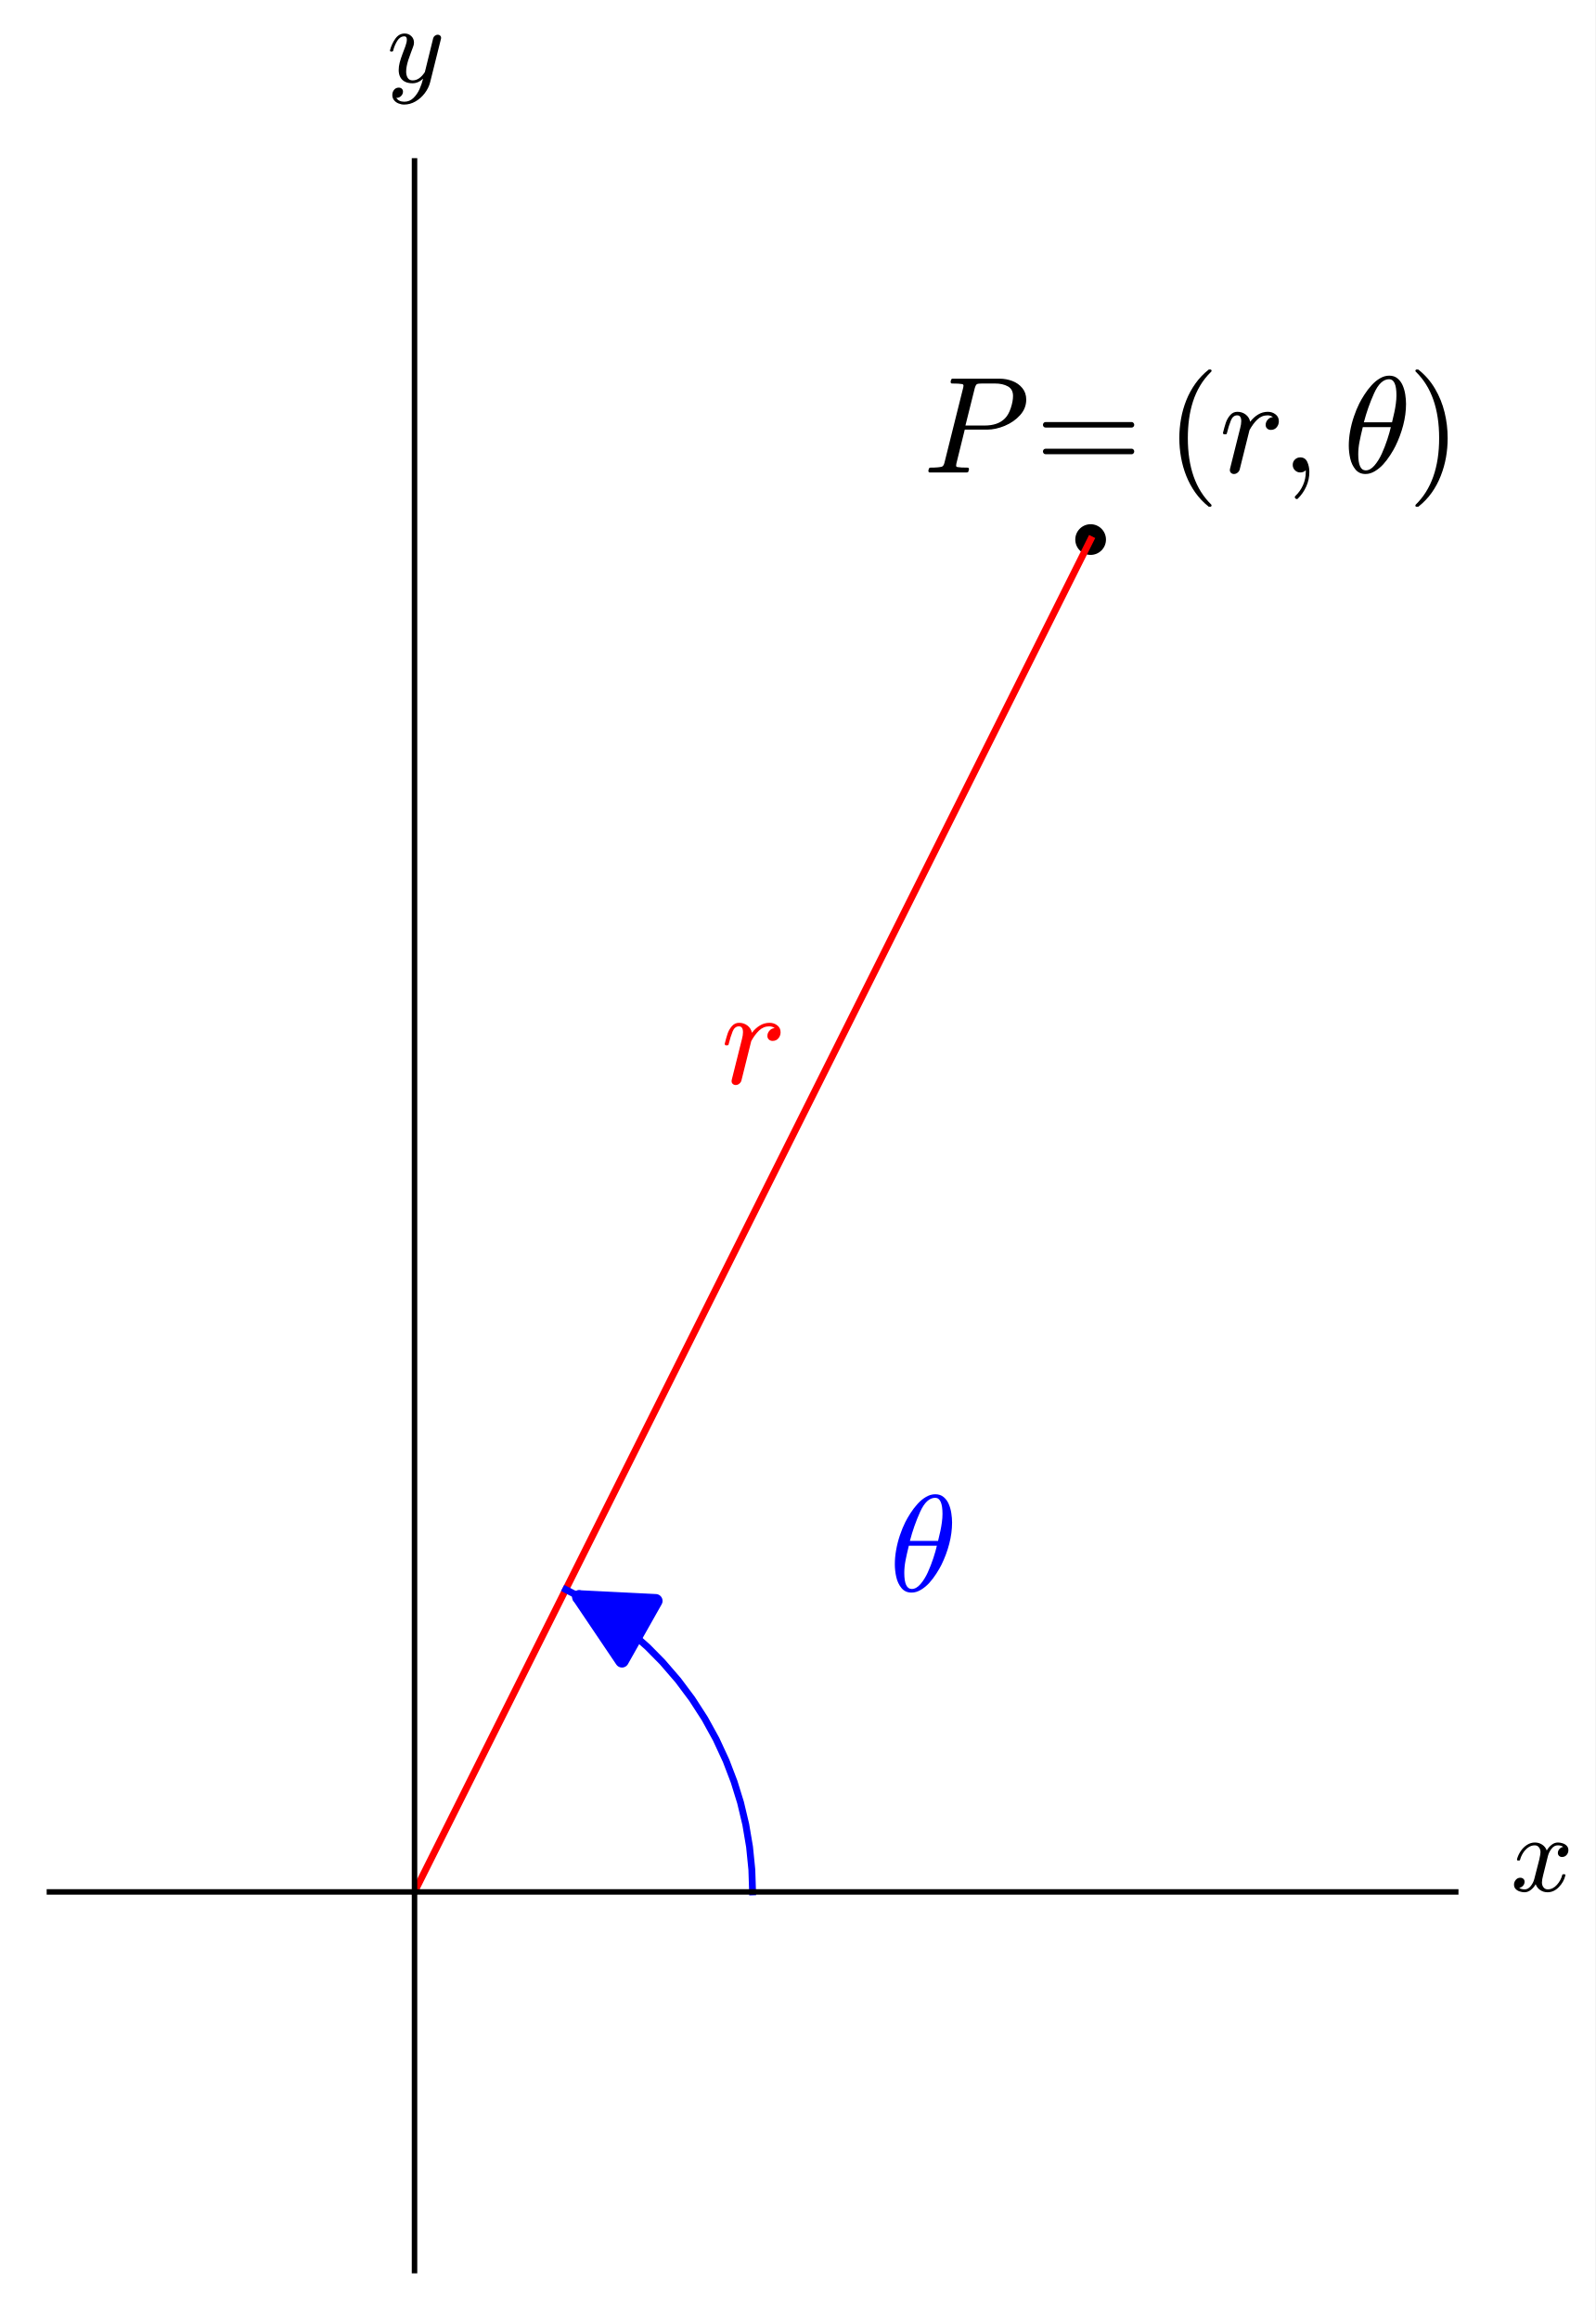
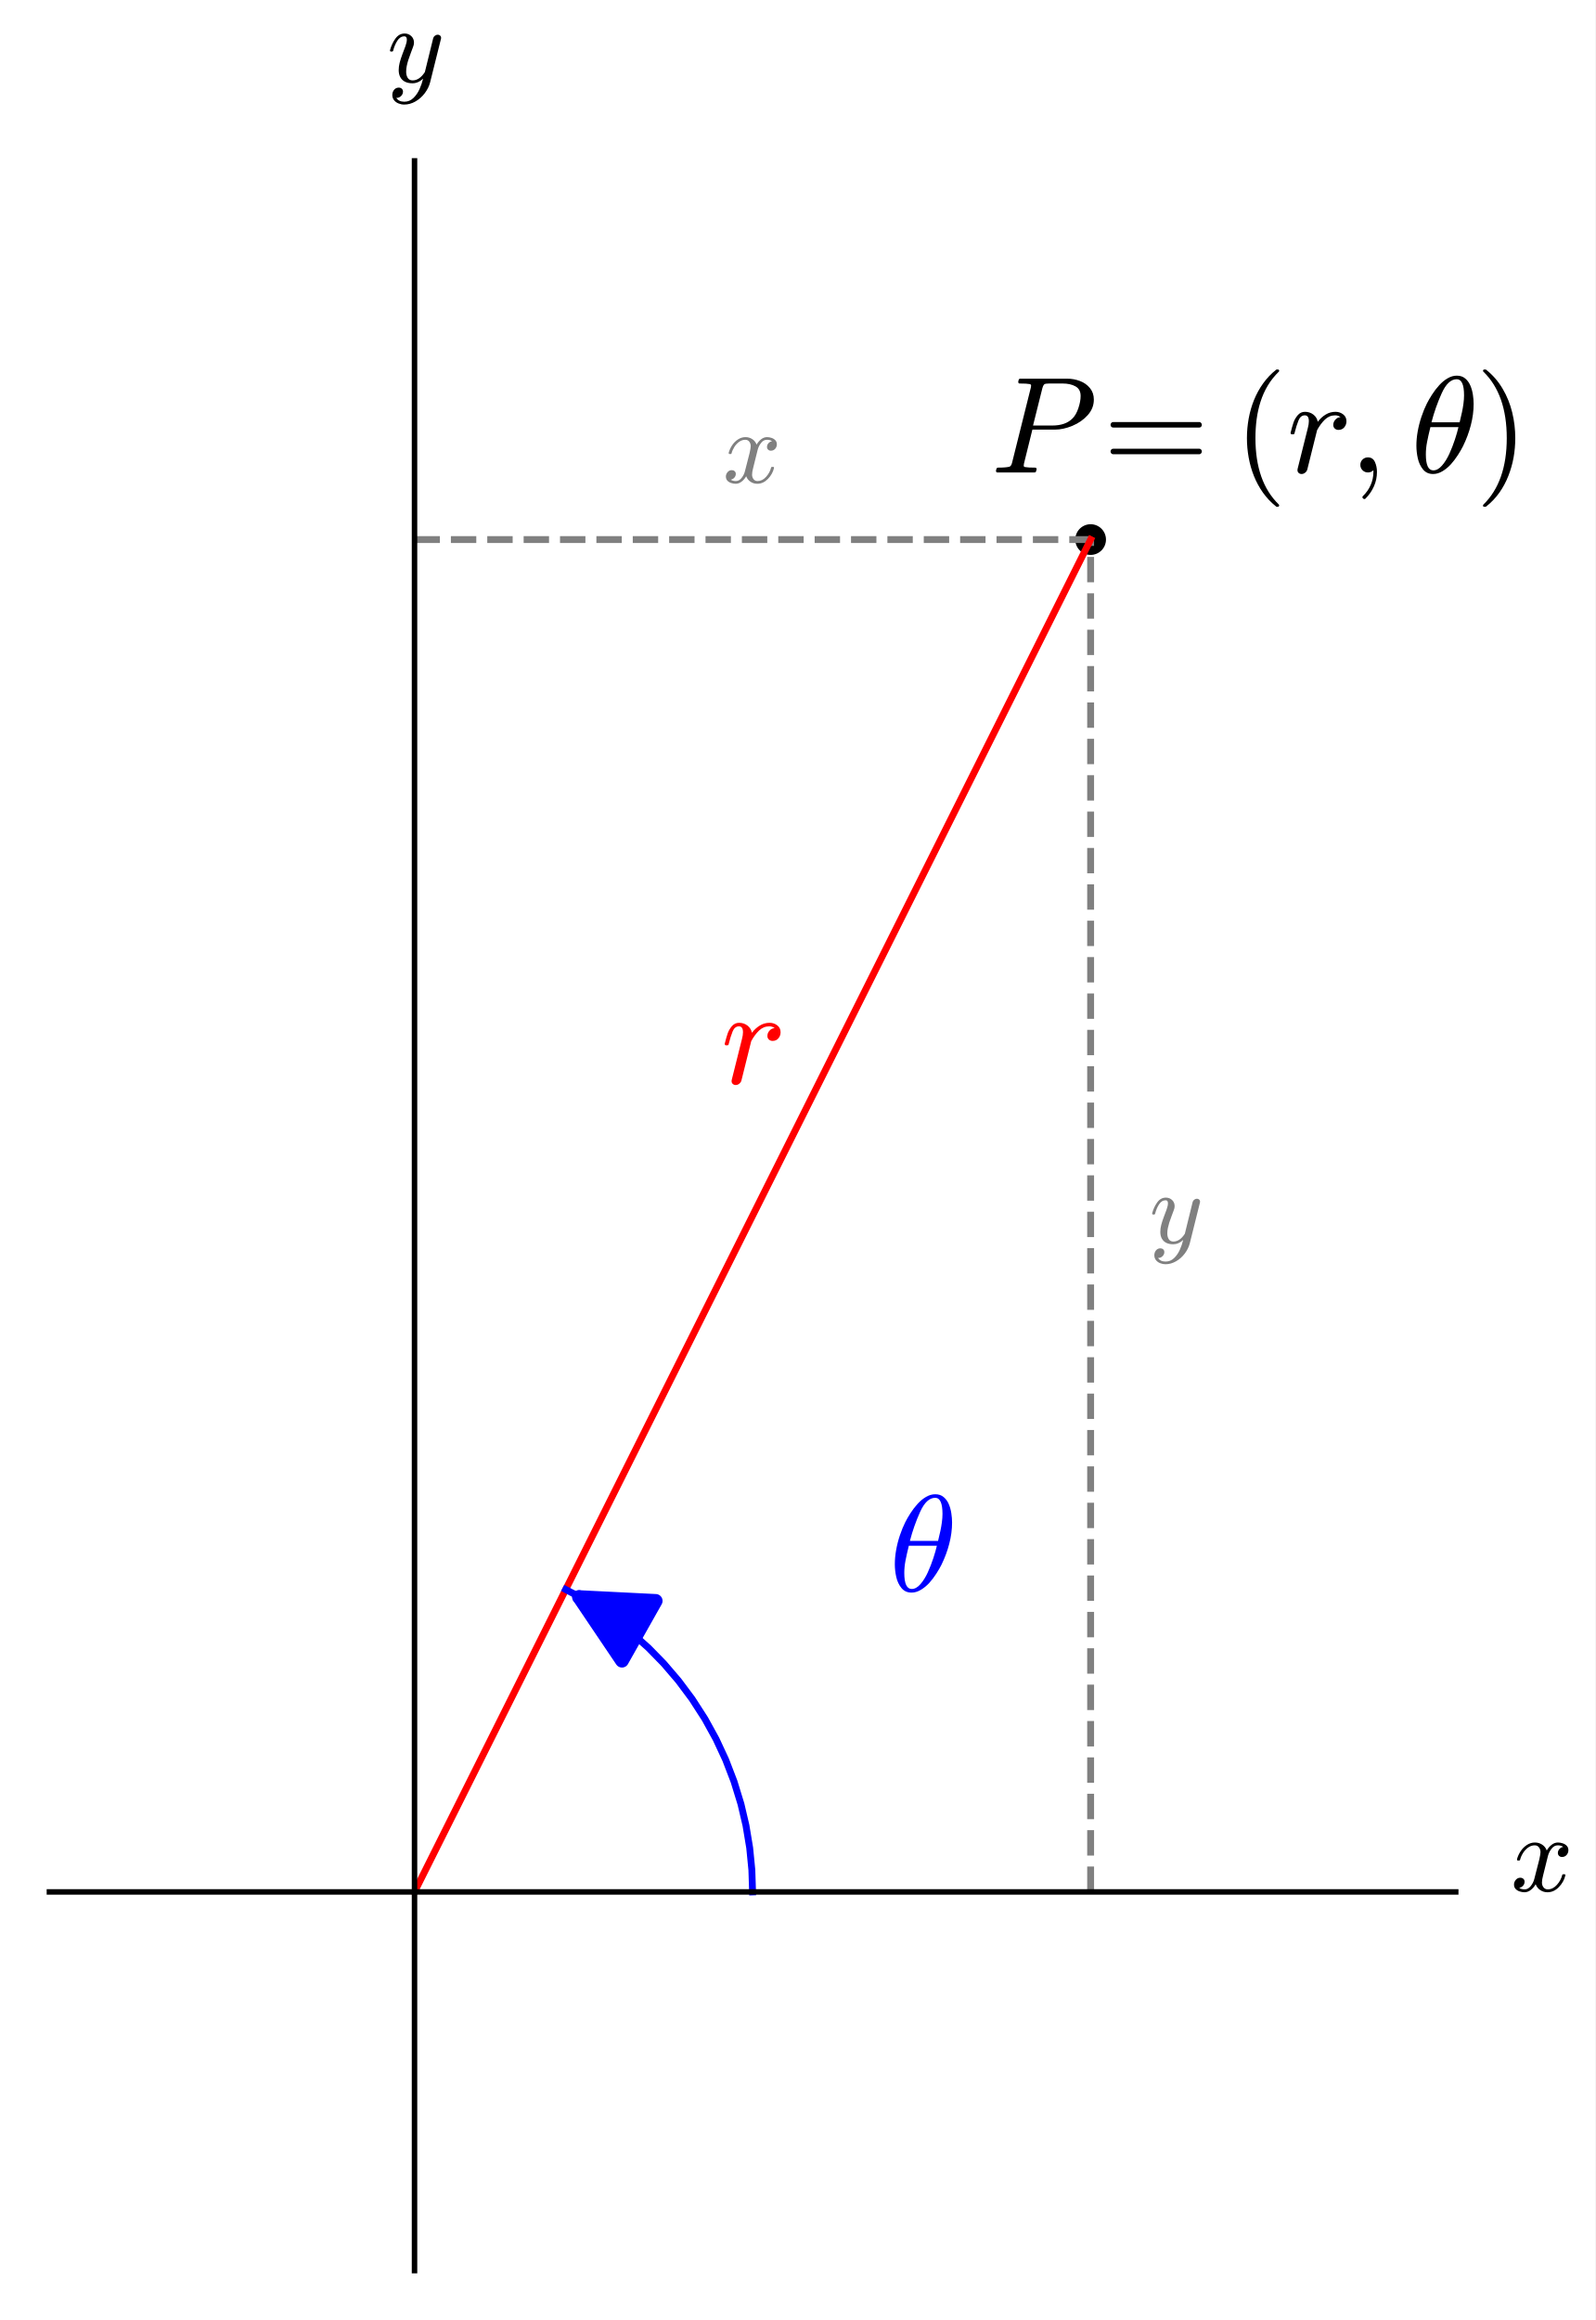
<svg xmlns="http://www.w3.org/2000/svg" xmlns:xlink="http://www.w3.org/1999/xlink" width="232.447pt" height="338.002pt" viewBox="0 0 232.447 338.002" version="1.1">
  <defs>
    <style type="text/css">*{stroke-linejoin: round; stroke-linecap: butt}</style>
  </defs>
  <g id="figure_1">
    <g id="patch_1">
      <path d="M -0 338.002  L 232.447 338.002  L 232.447 0  L -0 0  z " style="fill: #ffffff" />
    </g>
    <g id="axes_1">
      <g id="patch_2">
        <path d="M 7.2 330.803  L 212.107 330.803  L 212.107 23.442  L 7.2 23.442  z " style="fill: #ffffff" />
      </g>
      <g id="PathCollection_1">
-         <path d="M 158.91 80.846  C 159.503 80.846 160.072 80.61 160.491 80.191  C 160.91 79.771 161.146 79.203 161.146 78.61  C 161.146 78.017 160.91 77.448 160.491 77.029  C 160.072 76.609 159.503 76.374 158.91 76.374  C 158.317 76.374 157.748 76.609 157.329 77.029  C 156.909 77.448 156.674 78.017 156.674 78.61  C 156.674 79.203 156.909 79.771 157.329 80.191  C 157.748 80.61 158.317 80.846 158.91 80.846  z " clip-path="url(#p6024ca8322)" />
+         <path d="M 158.91 80.846  C 159.503 80.846 160.072 80.61 160.491 80.191  C 160.91 79.771 161.146 79.203 161.146 78.61  C 161.146 78.017 160.91 77.448 160.491 77.029  C 160.072 76.609 159.503 76.374 158.91 76.374  C 158.317 76.374 157.748 76.609 157.329 77.029  C 156.909 77.448 156.674 78.017 156.674 78.61  C 156.674 79.203 156.909 79.771 157.329 80.191  C 157.748 80.61 158.317 80.846 158.91 80.846  z " clip-path="url(#p613f6e7a1c)" />
+       </g>
+       <g id="line2d_1">
+         <path d="M 158.91 275.635  L 158.91 78.61  " clip-path="url(#p613f6e7a1c)" style="fill: none; stroke-dasharray: 3.7,1.6; stroke-dashoffset: 0; stroke: #808080" />
+       </g>
+       <g id="line2d_2">
+         <path d="M 60.397 78.61  L 158.91 78.61  " clip-path="url(#p613f6e7a1c)" style="fill: none; stroke-dasharray: 3.7,1.6; stroke-dashoffset: 0; stroke: #808080" />
      </g>
      <g id="matplotlib.axis_1">
        <g id="text_1">
          <g transform="translate(220.1067 275.6353) scale(0.16 -0.16)">
            <defs>
              <path id="Cmmi10-78" d="M 500 184  Q 613 97 819 97  Q 1019 97 1172 289  Q 1325 481 1381 709  L 1672 1844  Q 1741 2153 1741 2266  Q 1741 2425 1652 2544  Q 1563 2663 1403 2663  Q 1200 2663 1022 2536  Q 844 2409 722 2214  Q 600 2019 550 1819  Q 538 1778 500 1778  L 422 1778  Q 372 1778 372 1838  L 372 1856  Q 434 2094 584 2320  Q 734 2547 951 2687  Q 1169 2828 1416 2828  Q 1650 2828 1839 2703  Q 2028 2578 2106 2363  Q 2216 2559 2386 2693  Q 2556 2828 2759 2828  Q 2897 2828 3040 2779  Q 3184 2731 3275 2631  Q 3366 2531 3366 2381  Q 3366 2219 3261 2101  Q 3156 1984 2994 1984  Q 2891 1984 2822 2050  Q 2753 2116 2753 2216  Q 2753 2350 2845 2451  Q 2938 2553 3066 2572  Q 2950 2663 2747 2663  Q 2541 2663 2389 2472  Q 2238 2281 2175 2047  L 1894 916  Q 1825 659 1825 494  Q 1825 331 1917 214  Q 2009 97 2163 97  Q 2463 97 2698 361  Q 2934 625 3009 941  Q 3022 978 3059 978  L 3138 978  Q 3163 978 3178 961  Q 3194 944 3194 922  Q 3194 916 3188 903  Q 3097 522 2806 225  Q 2516 -72 2150 -72  Q 1916 -72 1727 54  Q 1538 181 1459 397  Q 1359 209 1182 68  Q 1006 -72 806 -72  Q 669 -72 523 -23  Q 378 25 287 125  Q 197 225 197 378  Q 197 528 301 651  Q 406 775 563 775  Q 669 775 741 711  Q 813 647 813 544  Q 813 409 723 309  Q 634 209 500 184  z " transform="scale(0.015625)" />
            </defs>
            <use xlink:href="#Cmmi10-78" transform="translate(0 0.8125)" />
          </g>
        </g>
      </g>
      <g id="matplotlib.axis_2">
        <g id="text_2">
          <g transform="translate(56.39692 12.0825) scale(0.16 -0.16)">
            <defs>
              <path id="Cmmi10-79" d="M 538 -916  Q 672 -1147 1006 -1147  Q 1309 -1147 1531 -934  Q 1753 -722 1889 -420  Q 2025 -119 2100 197  Q 1816 -72 1484 -72  Q 1231 -72 1053 15  Q 875 103 776 276  Q 678 450 678 697  Q 678 906 734 1126  Q 791 1347 892 1617  Q 994 1888 1069 2088  Q 1153 2322 1153 2472  Q 1153 2663 1013 2663  Q 759 2663 595 2402  Q 431 2141 353 1819  Q 341 1778 300 1778  L 225 1778  Q 172 1778 172 1838  L 172 1856  Q 275 2238 487 2533  Q 700 2828 1025 2828  Q 1253 2828 1411 2678  Q 1569 2528 1569 2297  Q 1569 2178 1516 2047  Q 1488 1969 1388 1706  Q 1288 1444 1234 1272  Q 1181 1100 1147 934  Q 1113 769 1113 603  Q 1113 391 1203 244  Q 1294 97 1491 97  Q 1888 97 2203 581  L 2688 2553  Q 2709 2638 2787 2698  Q 2866 2759 2956 2759  Q 3034 2759 3092 2709  Q 3150 2659 3150 2578  Q 3150 2541 3144 2528  L 2509 -19  Q 2425 -347 2200 -647  Q 1975 -947 1658 -1130  Q 1341 -1313 997 -1313  Q 831 -1313 668 -1248  Q 506 -1184 406 -1056  Q 306 -928 306 -756  Q 306 -581 409 -453  Q 513 -325 684 -325  Q 788 -325 858 -389  Q 928 -453 928 -556  Q 928 -703 818 -812  Q 709 -922 563 -922  Q 556 -919 550 -917  Q 544 -916 538 -916  z " transform="scale(0.015625)" />
            </defs>
            <use xlink:href="#Cmmi10-79" transform="translate(0 0.8125)" />
          </g>
        </g>
      </g>
-       <g id="line2d_1">
-         <path d="M 158.91 78.61  L 60.397 275.635  " clip-path="url(#p6024ca8322)" style="fill: none; stroke: #ff0000; stroke-linecap: square" />
+       <g id="line2d_3">
+         <path d="M 158.91 78.61  L 60.397 275.635  " clip-path="url(#p613f6e7a1c)" style="fill: none; stroke: #ff0000; stroke-linecap: square" />
      </g>
-       <g id="line2d_2">
-         <path d="M 109.653 275.635  L 109.547 272.394  L 109.212 269.059  L 108.661 265.8  L 107.904 262.624  L 106.96 259.57  L 105.795 256.526  L 104.35 253.402  L 102.694 250.393  L 100.833 247.509  L 98.814 244.807  L 96.515 242.144  L 94.369 239.969  L 91.84 237.72  L 89.31 235.757  L 86.629 233.945  L 83.981 232.392  L 82.425 231.579  L 82.425 231.579  " clip-path="url(#p6024ca8322)" style="fill: none; stroke: #0000ff; stroke-linecap: square" />
+       <g id="line2d_4">
+         <path d="M 109.653 275.635  L 109.549 272.433  L 109.232 269.205  L 108.689 265.938  L 107.96 262.832  L 106.952 259.548  L 105.731 256.374  L 104.339 253.38  L 102.709 250.419  L 100.838 247.515  L 98.861 244.867  L 96.72 242.366  L 94.512 240.106  L 92.024 237.874  L 89.498 235.894  L 86.827 234.07  L 84.181 232.502  L 82.425 231.579  L 82.425 231.579  " clip-path="url(#p613f6e7a1c)" style="fill: none; stroke: #0000ff; stroke-linecap: square" />
      </g>
      <g id="patch_3">
-         <path d="M 86.713 233.998  Q 84.569 232.789 84.373 232.678  " clip-path="url(#p6024ca8322)" style="fill: none; stroke: #0000ff; stroke-width: 2; stroke-linecap: round" />
-         <path d="M 90.625 241.946  L 84.373 232.678  L 95.539 233.237  z " clip-path="url(#p6024ca8322)" style="fill: #0000ff; stroke: #0000ff; stroke-width: 2; stroke-linecap: round" />
+         <path d="M 86.713 233.998  Q 84.569 232.789 84.373 232.678  " clip-path="url(#p613f6e7a1c)" style="fill: none; stroke: #0000ff; stroke-width: 2; stroke-linecap: round" />
+         <path d="M 90.625 241.946  L 84.373 232.678  L 95.539 233.237  z " clip-path="url(#p613f6e7a1c)" style="fill: #0000ff; stroke: #0000ff; stroke-width: 2; stroke-linecap: round" />
      </g>
      <g id="patch_4">
        <path d="M 60.397 330.803  L 60.397 23.442  " style="fill: none; stroke: #000000; stroke-width: 0.8; stroke-linejoin: miter; stroke-linecap: square" />
      </g>
      <g id="patch_5">
        <path d="M 7.2 275.635  L 212.107 275.635  " style="fill: none; stroke: #000000; stroke-width: 0.8; stroke-linejoin: miter; stroke-linecap: square" />
      </g>
      <g id="text_3">
        <g style="fill: #ff0000" transform="translate(105.0533 158.013) scale(0.2 -0.2)">
          <defs>
            <path id="Cmmi10-72" d="M 494 109  Q 494 147 500 166  L 978 2075  Q 1025 2253 1025 2388  Q 1025 2663 838 2663  Q 638 2663 541 2423  Q 444 2184 353 1819  Q 353 1800 334 1789  Q 316 1778 300 1778  L 225 1778  Q 203 1778 187 1801  Q 172 1825 172 1844  Q 241 2122 305 2315  Q 369 2509 505 2668  Q 641 2828 844 2828  Q 1066 2828 1233 2700  Q 1400 2572 1441 2363  Q 1603 2575 1811 2701  Q 2019 2828 2266 2828  Q 2469 2828 2623 2709  Q 2778 2591 2778 2388  Q 2778 2225 2676 2104  Q 2575 1984 2406 1984  Q 2303 1984 2233 2048  Q 2163 2113 2163 2216  Q 2163 2356 2266 2467  Q 2369 2578 2503 2578  Q 2400 2663 2253 2663  Q 1978 2663 1775 2467  Q 1572 2272 1409 1972  L 953 141  Q 931 53 854 -9  Q 778 -72 684 -72  Q 606 -72 550 -22  Q 494 28 494 109  z " transform="scale(0.015625)" />
          </defs>
          <use xlink:href="#Cmmi10-72" transform="translate(0 0.8125)" />
        </g>
      </g>
      <g id="text_4">
        <g style="fill: #0000ff" transform="translate(129.5815 231.8977) scale(0.2 -0.2)">
          <defs>
            <path id="Cmmi10-b5" d="M 1031 -72  Q 741 -72 566 140  Q 391 353 323 653  Q 256 953 256 1247  L 256 1253  Q 256 1572 317 1915  Q 378 2259 493 2601  Q 609 2944 744 3213  Q 838 3400 986 3631  Q 1134 3863 1317 4064  Q 1500 4266 1711 4389  Q 1922 4513 2138 4513  L 2144 4513  Q 2375 4513 2529 4384  Q 2684 4256 2770 4056  Q 2856 3856 2890 3628  Q 2925 3400 2925 3194  Q 2925 2709 2794 2204  Q 2663 1700 2431 1228  Q 2344 1050 2189 809  Q 2034 569 1861 378  Q 1688 188 1472 58  Q 1256 -72 1038 -72  L 1031 -72  z M 1044 97  Q 1256 97 1451 323  Q 1647 550 1794 873  Q 1941 1197 2052 1536  Q 2163 1875 2216 2113  L 909 2113  Q 809 1709 753 1417  Q 697 1125 697 844  Q 697 97 1044 97  z M 959 2338  L 2272 2338  Q 2341 2619 2381 2808  Q 2422 2997 2450 3206  Q 2478 3416 2478 3597  Q 2478 4347 2138 4347  Q 1731 4347 1436 3692  Q 1141 3038 959 2338  z " transform="scale(0.015625)" />
          </defs>
          <use xlink:href="#Cmmi10-b5" transform="translate(0 0.484375)" />
        </g>
      </g>
      <g id="text_5">
-         <g transform="translate(134.4867 68.83276) scale(0.2 -0.2)">
+         <g transform="translate(144.3379 68.83276) scale(0.2 -0.2)">
          <defs>
            <path id="Cmmi10-50" d="M 313 0  Q 250 0 250 84  Q 253 100 262 139  Q 272 178 289 201  Q 306 225 331 225  Q 722 225 878 269  Q 959 297 997 441  L 1875 3956  Q 1888 4019 1888 4044  Q 1888 4113 1813 4122  Q 1691 4147 1350 4147  Q 1288 4147 1288 4231  Q 1291 4247 1300 4286  Q 1309 4325 1326 4348  Q 1344 4372 1369 4372  L 3578 4372  Q 3881 4372 4165 4264  Q 4450 4156 4631 3934  Q 4813 3713 4813 3397  Q 4813 2991 4527 2672  Q 4241 2353 3814 2175  Q 3388 1997 2988 1997  L 1947 1997  L 1556 416  Q 1544 353 1544 325  Q 1544 300 1551 283  Q 1559 266 1573 261  Q 1588 256 1619 250  Q 1741 225 2081 225  Q 2144 225 2144 141  Q 2122 50 2109 25  Q 2097 0 2034 0  L 313 0  z M 1978 2188  L 2875 2188  Q 3497 2188 3822 2522  Q 3988 2688 4092 3000  Q 4197 3313 4197 3566  Q 4197 3881 3956 4014  Q 3716 4147 3359 4147  L 2747 4147  Q 2572 4147 2515 4117  Q 2459 4088 2413 3928  L 1978 2188  z " transform="scale(0.015625)" />
            <path id="Cmr10-3d" d="M 481 850  Q 428 850 393 890  Q 359 931 359 978  Q 359 1031 393 1068  Q 428 1106 481 1106  L 4500 1106  Q 4547 1106 4581 1068  Q 4616 1031 4616 978  Q 4616 931 4581 890  Q 4547 850 4500 850  L 481 850  z M 481 2094  Q 428 2094 393 2131  Q 359 2169 359 2222  Q 359 2269 393 2309  Q 428 2350 481 2350  L 4500 2350  Q 4547 2350 4581 2309  Q 4616 2269 4616 2222  Q 4616 2169 4581 2131  Q 4547 2094 4500 2094  L 481 2094  z " transform="scale(0.015625)" />
            <path id="Cmr10-28" d="M 1984 -1588  Q 1628 -1306 1370 -942  Q 1113 -578 948 -165  Q 784 247 703 697  Q 622 1147 622 1600  Q 622 2059 703 2509  Q 784 2959 951 3375  Q 1119 3791 1378 4153  Q 1638 4516 1984 4788  Q 1984 4800 2016 4800  L 2075 4800  Q 2094 4800 2109 4783  Q 2125 4766 2125 4744  Q 2125 4716 2113 4703  Q 1800 4397 1592 4047  Q 1384 3697 1257 3301  Q 1131 2906 1075 2482  Q 1019 2059 1019 1600  Q 1019 -434 2106 -1491  Q 2125 -1509 2125 -1544  Q 2125 -1559 2108 -1579  Q 2091 -1600 2075 -1600  L 2016 -1600  Q 1984 -1600 1984 -1588  z " transform="scale(0.015625)" />
            <path id="Cmmi10-3b" d="M 634 -1153  Q 634 -1125 659 -1100  Q 891 -878 1019 -587  Q 1147 -297 1147 25  L 1147 103  Q 1044 0 891 0  Q 744 0 641 103  Q 538 206 538 353  Q 538 503 641 603  Q 744 703 891 703  Q 1119 703 1216 492  Q 1313 281 1313 25  Q 1313 -331 1170 -651  Q 1028 -972 769 -1228  Q 744 -1241 728 -1241  Q 697 -1241 665 -1212  Q 634 -1184 634 -1153  z " transform="scale(0.015625)" />
            <path id="Cmr10-29" d="M 416 -1600  Q 359 -1600 359 -1544  Q 359 -1516 372 -1503  Q 1466 -434 1466 1600  Q 1466 3634 384 4691  Q 359 4706 359 4744  Q 359 4766 376 4783  Q 394 4800 416 4800  L 475 4800  Q 494 4800 506 4788  Q 966 4425 1272 3906  Q 1578 3388 1720 2800  Q 1863 2213 1863 1600  Q 1863 1147 1786 708  Q 1709 269 1542 -157  Q 1375 -584 1119 -945  Q 863 -1306 506 -1588  Q 494 -1600 475 -1600  L 416 -1600  z " transform="scale(0.015625)" />
          </defs>
          <use xlink:href="#Cmmi10-50" />
          <use xlink:href="#Cmr10-3d" transform="translate(81.76758 0)" />
          <use xlink:href="#Cmr10-28" transform="translate(177.0117 0)" />
          <use xlink:href="#Cmmi10-72" transform="translate(215.8301 0)" />
          <use xlink:href="#Cmmi10-3b" transform="translate(260.9473 0)" />
          <use xlink:href="#Cmmi10-b5" transform="translate(306.1914 0)" />
          <use xlink:href="#Cmr10-29" transform="translate(353.1152 0)" />
        </g>
      </g>
+       <g id="text_6">
+         <g style="fill: #808080" transform="translate(105.3033 70.43464) scale(0.15 -0.15)">
+           <use xlink:href="#Cmmi10-78" transform="translate(0 0.8125)" />
+         </g>
+       </g>
+       <g id="text_7">
+         <g style="fill: #808080" transform="translate(167.4738 181.2311) scale(0.15 -0.15)">
+           <use xlink:href="#Cmmi10-79" transform="translate(0 0.8125)" />
+         </g>
+       </g>
    </g>
  </g>
  <defs>
-     <clipPath id="p6024ca8322">
+     <clipPath id="p613f6e7a1c">
      <rect x="7.2" y="23.442" width="204.907" height="307.36" />
    </clipPath>
  </defs>
</svg>
